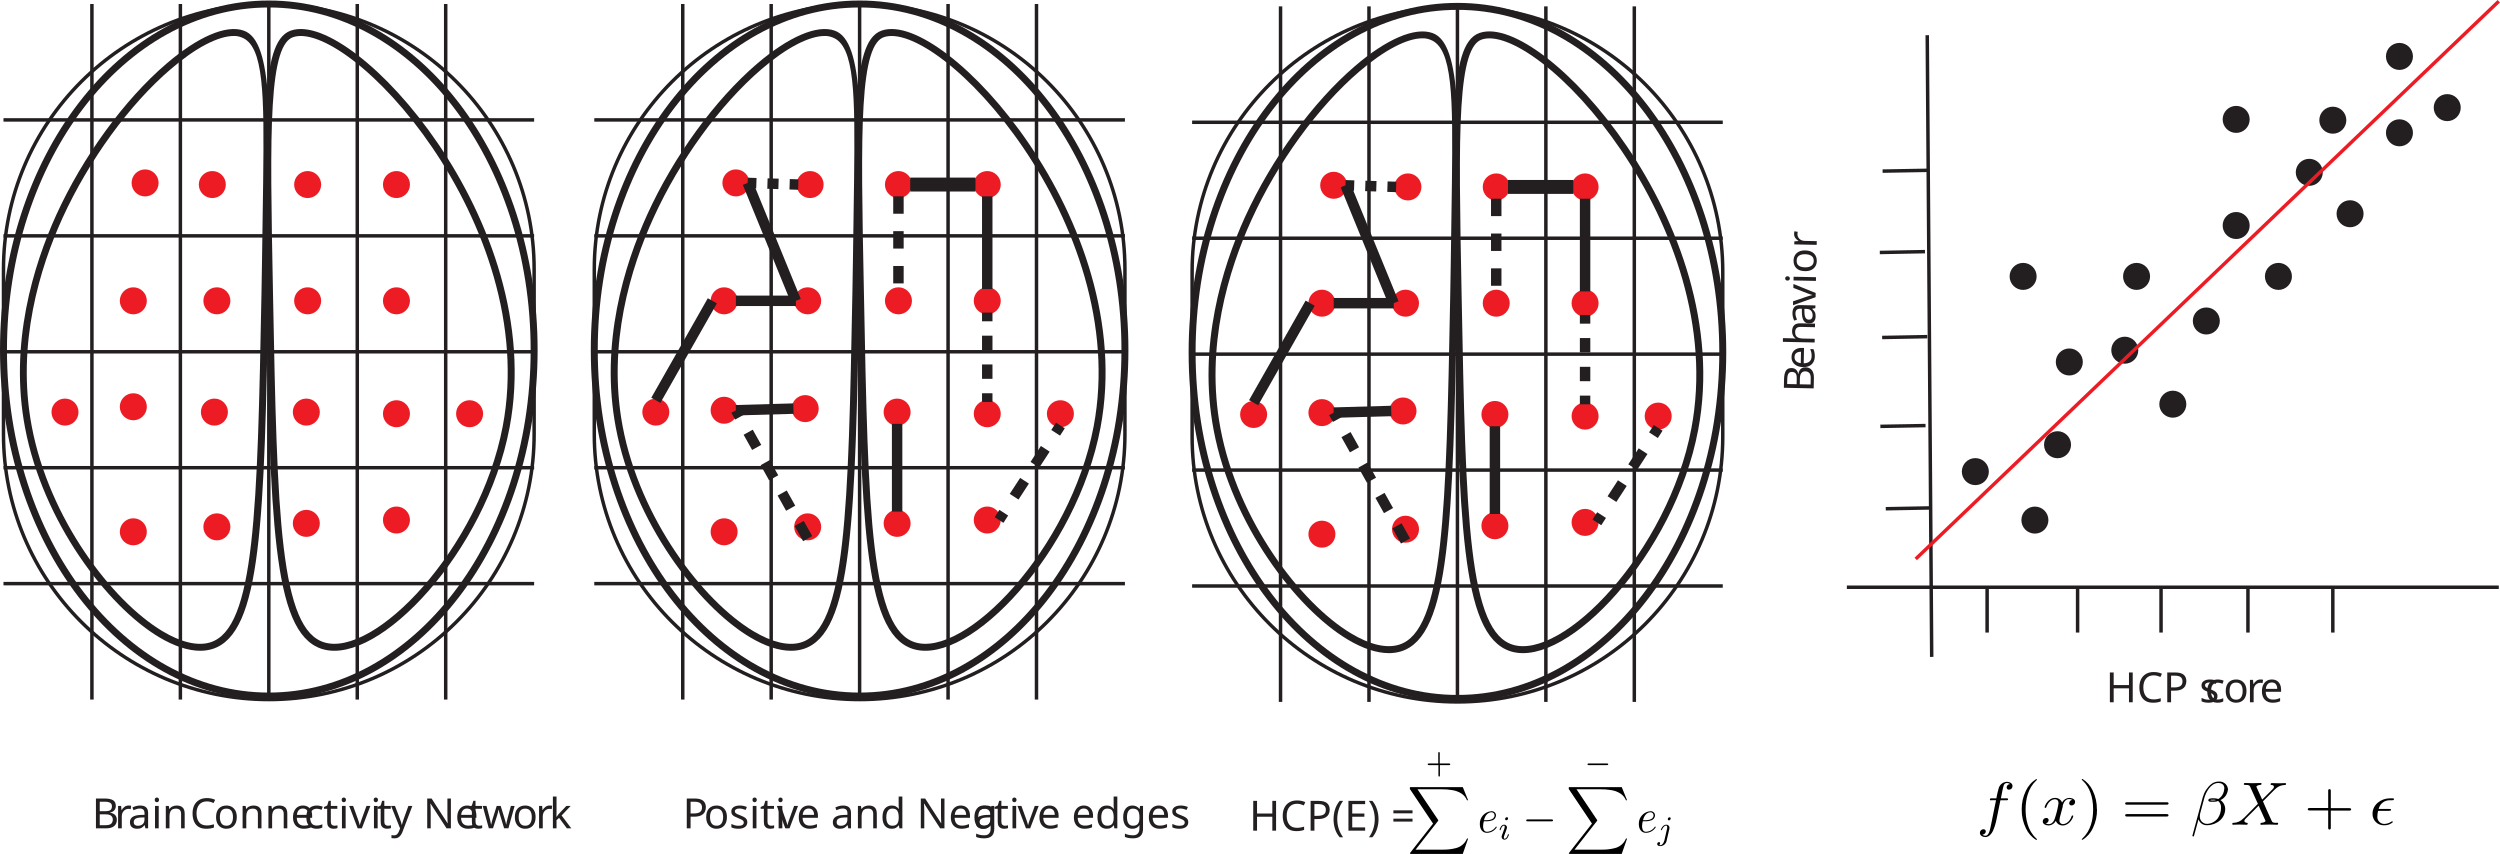
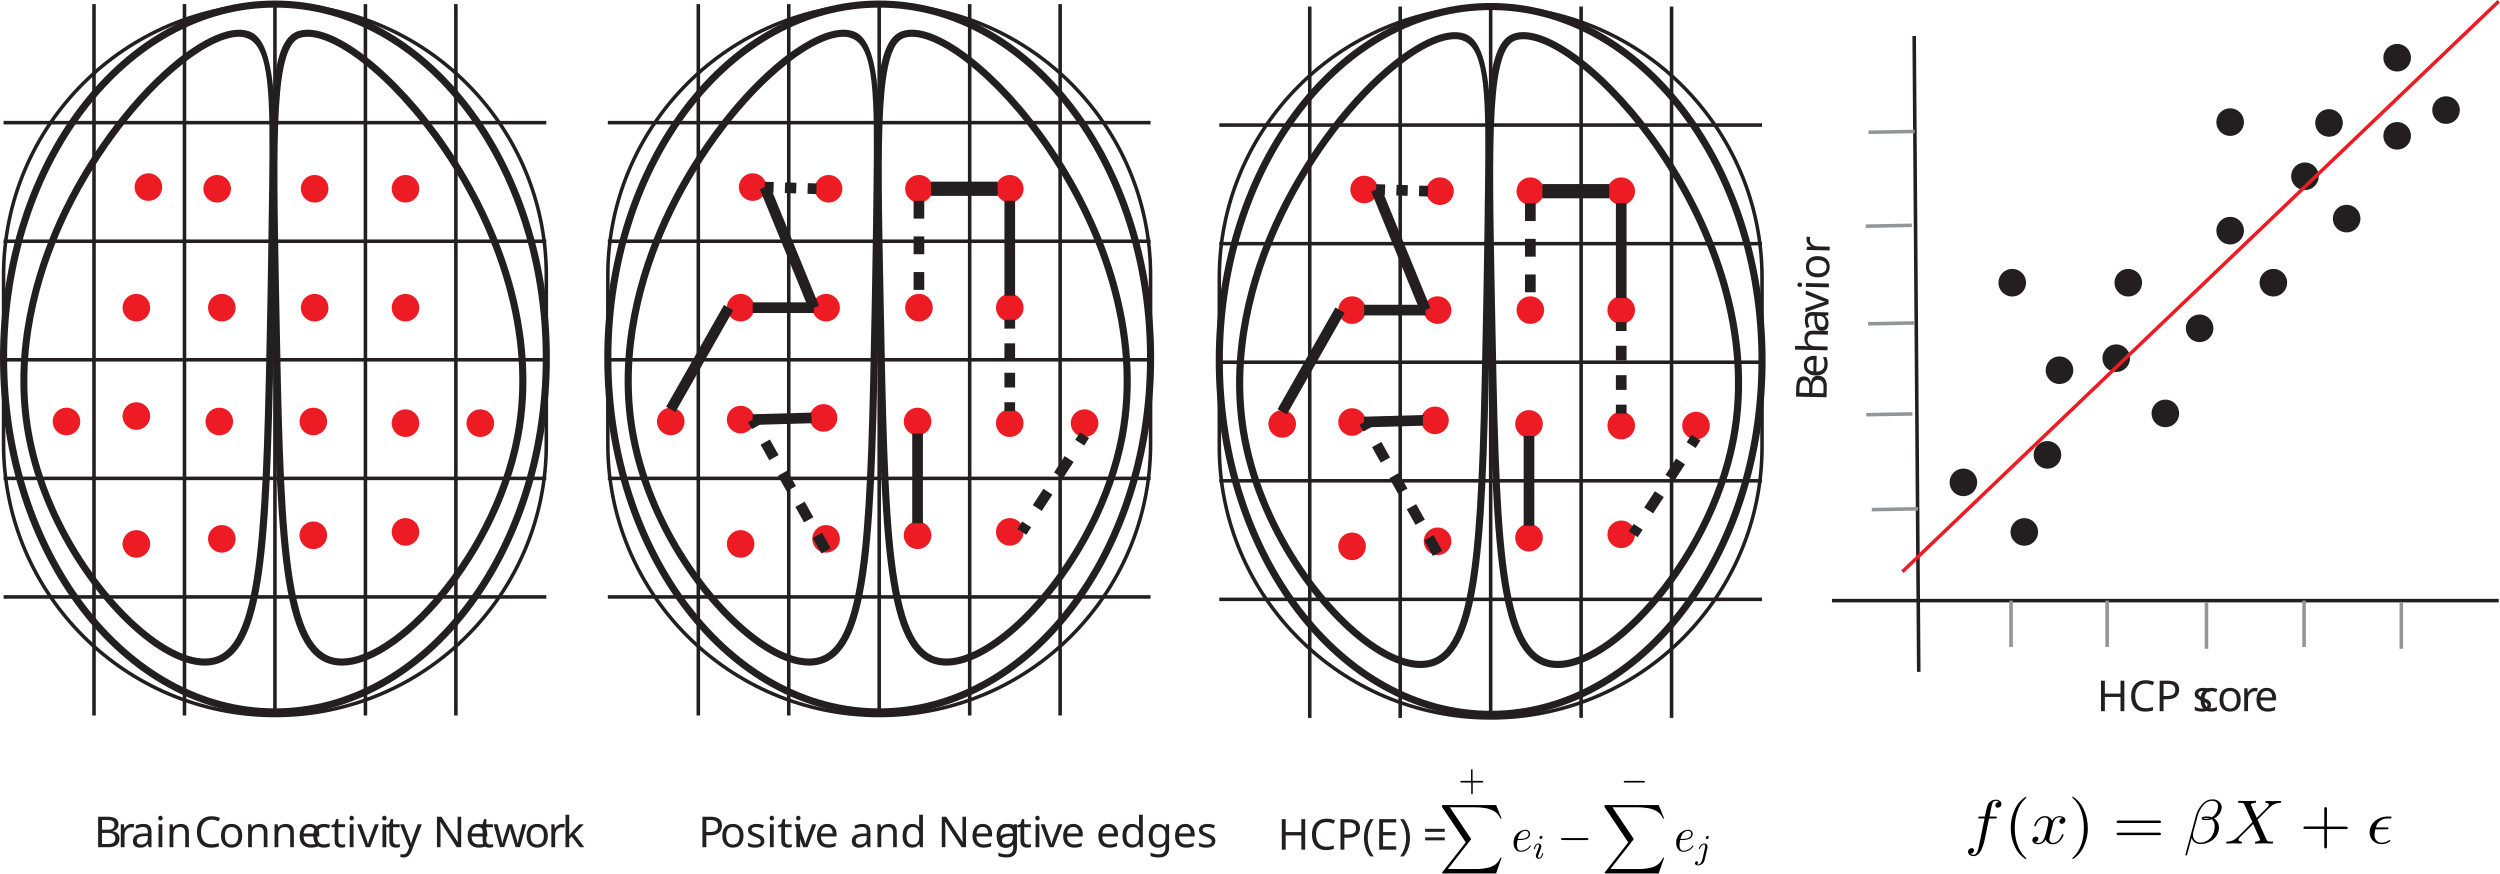
- <svg xmlns="http://www.w3.org/2000/svg" viewBox="0 0 717.8 245.15">
+ <svg xmlns="http://www.w3.org/2000/svg" viewBox="0 0 701.8 245.15">
  <defs>
-     <style>.cls-1,.cls-10,.cls-11,.cls-2,.cls-4,.cls-6,.cls-7,.cls-8,.cls-9{fill:none;}.cls-10,.cls-11,.cls-12,.cls-2,.cls-4,.cls-6,.cls-7,.cls-8,.cls-9{stroke:#231f20;}.cls-10,.cls-11,.cls-12,.cls-2,.cls-4,.cls-5,.cls-6,.cls-7,.cls-8,.cls-9{stroke-miterlimit:10;}.cls-2{stroke-width:2px;}.cls-12,.cls-13,.cls-3{fill:#231f20;}.cls-5{fill:#ed1c24;stroke:#ed1c24;}.cls-10,.cls-11,.cls-6,.cls-7,.cls-8{stroke-width:3px;}.cls-7{stroke-dasharray:4.13 4.13;}.cls-8{stroke-dasharray:3.18 3.18;}.cls-9{stroke-width:4px;}.cls-10{stroke-dasharray:5.47 5.47;}.cls-11{stroke-dasharray:5;}.cls-13{font-size:12px;font-family:MyriadPro-Regular, Myriad Pro;}.cls-14{letter-spacing:0em;}.cls-15{letter-spacing:-0.01em;}.cls-16{letter-spacing:-0.01em;}.cls-17{letter-spacing:-0.01em;}.cls-18{letter-spacing:0em;}.cls-19{letter-spacing:0em;}.cls-20{letter-spacing:0em;}.cls-21{letter-spacing:-0.01em;}.cls-22{letter-spacing:0.01em;}.cls-23{letter-spacing:0.01em;}.cls-24{letter-spacing:0.01em;}.cls-25{letter-spacing:0em;}.cls-26{letter-spacing:-0.02em;}.cls-27{letter-spacing:0em;}.cls-28{letter-spacing:0em;}.cls-29{clip-path:url(#clip-path);}.cls-30{clip-path:url(#clip-path-2);}</style>
+     <style>.cls-1,.cls-10,.cls-11,.cls-14,.cls-2,.cls-4,.cls-6,.cls-7,.cls-8,.cls-9{fill:none;}.cls-10,.cls-11,.cls-12,.cls-2,.cls-4,.cls-6,.cls-7,.cls-8,.cls-9{stroke:#231f20;}.cls-10,.cls-11,.cls-12,.cls-13,.cls-14,.cls-2,.cls-4,.cls-5,.cls-6,.cls-7,.cls-8,.cls-9{stroke-miterlimit:10;}.cls-2{stroke-width:2px;}.cls-12,.cls-13,.cls-15,.cls-3{fill:#231f20;}.cls-5{fill:#ed1c24;stroke:#ed1c24;}.cls-10,.cls-11,.cls-6,.cls-7,.cls-8{stroke-width:3px;}.cls-7{stroke-dasharray:4.13 4.13;}.cls-8{stroke-dasharray:3.18 3.18;}.cls-9{stroke-width:4px;}.cls-10{stroke-dasharray:5.47 5.47;}.cls-11{stroke-dasharray:5;}.cls-13,.cls-14{stroke:#939598;}.cls-15{font-size:12px;font-family:MyriadPro-Regular, Myriad Pro;}.cls-16{letter-spacing:0em;}.cls-17{letter-spacing:-0.01em;}.cls-18{letter-spacing:-0.01em;}.cls-19{letter-spacing:-0.01em;}.cls-20{letter-spacing:0em;}.cls-21{letter-spacing:0em;}.cls-22{letter-spacing:0em;}.cls-23{letter-spacing:-0.01em;}.cls-24{letter-spacing:0.01em;}.cls-25{letter-spacing:0.01em;}.cls-26{letter-spacing:0.01em;}.cls-27{letter-spacing:0em;}.cls-28{letter-spacing:-0.02em;}.cls-29{letter-spacing:0em;}.cls-30{letter-spacing:0em;}.cls-31{clip-path:url(#clip-path);}.cls-32{clip-path:url(#clip-path-2);}</style>
    <clipPath id="clip-path">
      <rect class="cls-1" x="404.69" y="215.85" width="75.33" height="29.3" />
    </clipPath>
    <clipPath id="clip-path-2">
-       <rect class="cls-1" x="568.31" y="223.32" width="119.49" height="18.02" />
+       <rect class="cls-1" x="552.31" y="223.32" width="119.49" height="18.02" />
    </clipPath>
  </defs>
  <g id="Layer_2" data-name="Layer 2">
    <g id="Layer_1-2" data-name="Layer 1">
      <path class="cls-2" d="M253.42,9.74C270.24,3.79,326.05,63.88,315,122.56c-6.7,35.45-37.28,67.59-52.56,62.82-13.52-4.21-14.15-37-15.39-101.28C246.09,36.37,245.64,12.5,253.42,9.74Z" />
      <ellipse class="cls-2" cx="246.81" cy="100.5" rx="76.18" ry="99.35" />
      <path class="cls-3" d="M227.12,186.85c-3.49,0-7.53-1.33-11.87-3.94-14.81-8.89-33.31-33-38.44-60.16-4.56-24.1,2.4-46.53,9-61.1,7.62-16.75,19.41-32.94,31.52-43.33C226.5,10.49,234.63,7,239.66,8.8c8.47,3,8,25.66,7.08,75.31-1.25,65.12-1.88,97.8-16.09,102.23A11.91,11.91,0,0,1,227.12,186.85Zm9.64-176.52c-4.43,0-11,3.39-18.09,9.51-11.9,10.2-23.49,26.14-31,42.64-6.52,14.3-13.35,36.31-8.9,59.9,5,26.59,23.08,50.15,37.51,58.82,5.4,3.24,10.16,4.36,13.78,3.23,12.83-4,13.49-38.22,14.68-100.35,0-1.9.25-11.94.48-32,.29-24.82.26-39-6.22-41.35A5.58,5.58,0,0,0,236.76,10.33Z" />
      <rect class="cls-4" x="170.63" y="1.15" width="152.36" height="199.71" rx="76.18" ry="76.18" />
      <line class="cls-4" x1="170.63" y1="167.57" x2="322.99" y2="167.57" />
      <line class="cls-4" x1="170.63" y1="134.29" x2="322.99" y2="134.29" />
      <line class="cls-4" x1="170.63" y1="101" x2="322.99" y2="101" />
      <line class="cls-4" x1="170.63" y1="67.72" x2="322.99" y2="67.72" />
      <line class="cls-4" x1="170.63" y1="34.43" x2="322.99" y2="34.43" />
      <line class="cls-4" x1="297.6" y1="1.15" x2="297.6" y2="200.86" />
      <line class="cls-4" x1="272.21" y1="1.15" x2="272.21" y2="200.86" />
      <line class="cls-4" x1="246.81" y1="1.15" x2="246.81" y2="200.86" />
      <line class="cls-4" x1="221.42" y1="1.15" x2="221.42" y2="200.86" />
      <line class="cls-4" x1="196.03" y1="1.15" x2="196.03" y2="200.86" />
      <circle class="cls-5" cx="211.29" cy="52.52" r="3.38" />
      <circle class="cls-5" cx="232.6" cy="52.99" r="3.38" />
      <circle class="cls-5" cx="231.9" cy="86.37" r="3.38" />
      <circle class="cls-5" cx="231.19" cy="117.32" r="3.38" />
      <circle class="cls-5" cx="188.3" cy="118.32" r="3.38" />
      <circle class="cls-5" cx="207.91" cy="152.69" r="3.38" />
      <circle class="cls-5" cx="207.91" cy="117.79" r="3.38" />
      <circle class="cls-5" cx="207.91" cy="86.37" r="3.38" />
      <circle class="cls-5" cx="283.46" cy="149.31" r="3.38" />
      <circle class="cls-5" cx="283.46" cy="118.79" r="3.38" />
      <circle class="cls-5" cx="257.58" cy="118.32" r="3.38" />
      <circle class="cls-5" cx="283.46" cy="52.99" r="3.38" />
      <circle class="cls-5" cx="283.46" cy="86.37" r="3.38" />
      <circle class="cls-5" cx="257.58" cy="150.27" r="3.38" />
      <circle class="cls-5" cx="257.96" cy="52.99" r="3.38" />
      <circle class="cls-5" cx="257.96" cy="86.37" r="3.38" />
      <circle class="cls-5" cx="231.9" cy="151.27" r="3.38" />
      <circle class="cls-5" cx="304.46" cy="118.79" r="3.38" />
      <path class="cls-2" d="M83.79,9.74c16.82-5.95,72.63,54.14,61.54,112.82C138.63,158,108,190.15,92.76,185.38c-13.52-4.21-14.15-37-15.38-101.28C76.46,36.37,76,12.5,83.79,9.74Z" />
      <ellipse class="cls-2" cx="77.18" cy="100.5" rx="76.18" ry="99.35" />
      <path class="cls-3" d="M57.49,186.85c-3.49,0-7.53-1.33-11.88-3.94-14.8-8.89-33.3-33-38.43-60.16-4.56-24.1,2.4-46.53,9-61.1C23.84,44.9,35.63,28.71,47.74,18.32,56.87,10.49,65,7,70,8.8c8.47,3,8,25.66,7.08,75.31-1.25,65.12-1.88,97.8-16.09,102.23A11.91,11.91,0,0,1,57.49,186.85ZM67.13,10.33c-4.44,0-11,3.39-18.09,9.51C37.14,30,25.55,46,18,62.48c-6.51,14.3-13.35,36.31-8.89,59.9,5,26.59,23.07,50.15,37.5,58.82,5.4,3.24,10.17,4.36,13.78,3.23,12.84-4,13.49-38.22,14.69-100.35,0-1.9.24-11.94.48-32,.29-24.82.26-39-6.23-41.35A5.49,5.49,0,0,0,67.13,10.33Z" />
      <rect class="cls-4" x="1" y="1.15" width="152.36" height="199.71" rx="76.18" ry="76.18" />
      <line class="cls-4" x1="1" y1="167.57" x2="153.36" y2="167.57" />
      <line class="cls-4" x1="1" y1="134.29" x2="153.36" y2="134.29" />
      <line class="cls-4" x1="1" y1="101" x2="153.36" y2="101" />
      <line class="cls-4" x1="1" y1="67.72" x2="153.36" y2="67.72" />
      <line class="cls-4" x1="1" y1="34.43" x2="153.36" y2="34.43" />
      <line class="cls-4" x1="127.97" y1="1.15" x2="127.97" y2="200.86" />
      <line class="cls-4" x1="102.58" y1="1.15" x2="102.58" y2="200.86" />
      <line class="cls-4" x1="77.18" y1="1.15" x2="77.18" y2="200.86" />
      <line class="cls-4" x1="51.79" y1="1.15" x2="51.79" y2="200.86" />
      <line class="cls-4" x1="26.39" y1="1.15" x2="26.39" y2="200.86" />
      <circle class="cls-5" cx="41.66" cy="52.52" r="3.38" />
      <circle class="cls-5" cx="60.96" cy="52.99" r="3.38" />
      <circle class="cls-5" cx="62.27" cy="86.37" r="3.38" />
      <circle class="cls-5" cx="61.56" cy="118.32" r="3.38" />
      <circle class="cls-5" cx="18.66" cy="118.32" r="3.38" />
      <circle class="cls-5" cx="38.28" cy="152.69" r="3.38" />
      <circle class="cls-5" cx="38.28" cy="116.79" r="3.38" />
      <circle class="cls-5" cx="38.28" cy="86.37" r="3.38" />
      <circle class="cls-5" cx="113.83" cy="149.31" r="3.38" />
      <circle class="cls-5" cx="113.83" cy="118.79" r="3.38" />
      <circle class="cls-5" cx="87.95" cy="118.32" r="3.38" />
      <circle class="cls-5" cx="113.83" cy="52.99" r="3.38" />
      <circle class="cls-5" cx="113.83" cy="86.37" r="3.38" />
      <circle class="cls-5" cx="87.95" cy="150.27" r="3.38" />
      <circle class="cls-5" cx="88.33" cy="52.99" r="3.38" />
      <circle class="cls-5" cx="88.33" cy="86.37" r="3.38" />
      <circle class="cls-5" cx="62.27" cy="151.27" r="3.38" />
      <circle class="cls-5" cx="134.83" cy="118.79" r="3.38" />
      <line class="cls-6" x1="228.52" y1="86.37" x2="211.29" y2="86.37" />
      <line class="cls-6" x1="257.58" y1="121.7" x2="257.58" y2="146.89" />
      <line class="cls-6" x1="283.46" y1="89.75" x2="283.46" y2="92.25" />
      <line class="cls-7" x1="283.46" y1="96.38" x2="283.46" y2="110.84" />
      <line class="cls-6" x1="283.46" y1="112.91" x2="283.46" y2="115.41" />
      <line class="cls-6" x1="227.81" y1="117.32" x2="211.29" y2="117.79" />
      <line class="cls-6" x1="229.21" y1="52.99" x2="226.72" y2="52.91" />
      <line class="cls-8" x1="223.53" y1="52.8" x2="218.76" y2="52.65" />
      <line class="cls-6" x1="217.17" y1="52.6" x2="214.67" y2="52.52" />
      <line class="cls-9" x1="280.08" y1="52.99" x2="261.34" y2="52.99" />
      <line class="cls-6" x1="304.46" y1="122.17" x2="303.1" y2="124.27" />
      <line class="cls-10" x1="300.12" y1="128.86" x2="289.69" y2="144.91" />
      <line class="cls-6" x1="288.2" y1="147.21" x2="286.84" y2="149.31" />
      <line class="cls-11" x1="231.9" y1="154.65" x2="211.29" y2="117.79" />
      <line class="cls-6" x1="188.3" y1="114.94" x2="204.53" y2="86.37" />
      <line class="cls-11" x1="257.96" y1="56.37" x2="257.96" y2="82.99" />
      <line class="cls-6" x1="214.67" y1="52.52" x2="228.52" y2="86.37" />
      <line class="cls-6" x1="283.46" y1="56.37" x2="283.46" y2="82.99" />
-       <line class="cls-4" x1="553.35" y1="10.1" x2="554.63" y2="188.61" />
-       <line class="cls-4" x1="530.27" y1="168.61" x2="717.45" y2="168.61" />
-       <circle class="cls-12" cx="580.88" cy="79.36" r="3.38" />
-       <circle class="cls-12" cx="610.07" cy="100.55" r="3.38" />
-       <circle class="cls-12" cx="674.75" cy="61.37" r="3.38" />
-       <circle class="cls-12" cx="663.04" cy="49.48" r="3.38" />
-       <circle class="cls-12" cx="642.05" cy="64.75" r="3.38" />
-       <circle class="cls-12" cx="590.76" cy="127.69" r="3.38" />
-       <circle class="cls-12" cx="567.16" cy="135.41" r="3.38" />
-       <circle class="cls-12" cx="633.48" cy="92.16" r="3.38" />
-       <circle class="cls-12" cx="613.45" cy="79.36" r="3.38" />
-       <circle class="cls-12" cx="594.14" cy="103.93" r="3.38" />
-       <circle class="cls-12" cx="623.86" cy="116.05" r="3.38" />
-       <circle class="cls-12" cx="642.05" cy="34.28" r="3.38" />
-       <circle class="cls-12" cx="702.65" cy="30.9" r="3.38" />
-       <circle class="cls-12" cx="654.18" cy="79.36" r="3.38" />
-       <circle class="cls-12" cx="688.93" cy="16.2" r="3.38" />
-       <circle class="cls-12" cx="584.26" cy="149.33" r="3.38" />
-       <circle class="cls-12" cx="669.8" cy="34.51" r="3.38" />
-       <circle class="cls-12" cx="688.93" cy="38.13" r="3.38" />
-       <line class="cls-5" x1="717.45" y1="0.36" x2="550.04" y2="160.49" />
-       <line class="cls-12" x1="553.5" y1="48.9" x2="540.53" y2="49.13" />
-       <line class="cls-12" x1="554.41" y1="145.83" x2="541.44" y2="146.07" />
-       <line class="cls-12" x1="552.86" y1="122.19" x2="539.89" y2="122.42" />
-       <line class="cls-12" x1="553.37" y1="96.66" x2="540.4" y2="96.9" />
-       <line class="cls-12" x1="552.7" y1="72.25" x2="539.73" y2="72.49" />
-       <line class="cls-4" x1="570.54" y1="168.61" x2="570.54" y2="181.62" />
-       <line class="cls-4" x1="669.8" y1="168.61" x2="669.8" y2="181.62" />
-       <line class="cls-4" x1="645.43" y1="168.61" x2="645.43" y2="181.62" />
-       <line class="cls-4" x1="620.48" y1="168.61" x2="620.48" y2="181.62" />
-       <line class="cls-4" x1="596.52" y1="168.61" x2="596.52" y2="181.62" />
-       <text class="cls-13" transform="translate(520.72 112.67) rotate(-88.8)">
-         <tspan class="cls-14">B</tspan>
+       <line class="cls-4" x1="537.35" y1="10.1" x2="538.63" y2="188.61" />
+       <line class="cls-4" x1="514.27" y1="168.61" x2="701.45" y2="168.61" />
+       <circle class="cls-12" cx="564.88" cy="79.36" r="3.38" />
+       <circle class="cls-12" cx="594.07" cy="100.55" r="3.38" />
+       <circle class="cls-12" cx="658.75" cy="61.37" r="3.38" />
+       <circle class="cls-12" cx="647.04" cy="49.48" r="3.38" />
+       <circle class="cls-12" cx="626.05" cy="64.75" r="3.38" />
+       <circle class="cls-12" cx="574.76" cy="127.69" r="3.38" />
+       <circle class="cls-12" cx="551.16" cy="135.41" r="3.38" />
+       <circle class="cls-12" cx="617.48" cy="92.16" r="3.38" />
+       <circle class="cls-12" cx="597.45" cy="79.36" r="3.38" />
+       <circle class="cls-12" cx="578.14" cy="103.93" r="3.38" />
+       <circle class="cls-12" cx="607.86" cy="116.05" r="3.38" />
+       <circle class="cls-12" cx="626.05" cy="34.28" r="3.38" />
+       <circle class="cls-12" cx="686.65" cy="30.9" r="3.38" />
+       <circle class="cls-12" cx="638.18" cy="79.36" r="3.38" />
+       <circle class="cls-12" cx="672.93" cy="16.2" r="3.38" />
+       <circle class="cls-12" cx="568.26" cy="149.33" r="3.38" />
+       <circle class="cls-12" cx="653.8" cy="34.51" r="3.38" />
+       <circle class="cls-12" cx="672.93" cy="38.13" r="3.38" />
+       <line class="cls-5" x1="701.45" y1="0.36" x2="534.04" y2="160.49" />
+       <line class="cls-13" x1="537.5" y1="36.9" x2="524.53" y2="37.13" />
+       <line class="cls-13" x1="538.41" y1="142.83" x2="525.44" y2="143.07" />
+       <line class="cls-13" x1="536.86" y1="116.19" x2="523.89" y2="116.42" />
+       <line class="cls-13" x1="537.37" y1="90.66" x2="524.4" y2="90.9" />
+       <line class="cls-13" x1="536.7" y1="63.25" x2="523.73" y2="63.49" />
+       <line class="cls-14" x1="564.54" y1="168.61" x2="564.54" y2="181.62" />
+       <line class="cls-14" x1="646.8" y1="168.61" x2="646.8" y2="181.62" />
+       <line class="cls-14" x1="674.1" y1="169.12" x2="674.1" y2="182.12" />
+       <line class="cls-14" x1="619.4" y1="169.11" x2="619.4" y2="182.12" />
+       <line class="cls-14" x1="591.52" y1="168.61" x2="591.52" y2="181.62" />
+       <text class="cls-15" transform="translate(512.72 112.67) rotate(-88.8)">
+         <tspan class="cls-16">B</tspan>
        <tspan x="6.55" y="0">eh</tspan>
-         <tspan class="cls-15" x="19.22" y="0">a</tspan>
+         <tspan class="cls-17" x="19.22" y="0">a</tspan>
        <tspan x="24.91" y="0">vior</tspan>
      </text>
-       <text class="cls-13" transform="translate(604.63 201.64)">HCP s<tspan class="cls-16" x="28.46" y="0">c</tspan>
+       <text class="cls-15" transform="translate(588.63 199.64)">HCP s<tspan class="cls-18" x="28.46" y="0">c</tspan>
        <tspan x="33.77" y="0">o</tspan>
-         <tspan class="cls-17" x="40.36" y="0">r</tspan>
-         <tspan class="cls-18" x="44.16" y="0">e</tspan>
-       </text>
-       <text class="cls-13" transform="translate(26.39 237.83)">B<tspan class="cls-19" x="6.5" y="0">r</tspan>
-         <tspan class="cls-20" x="10.37" y="0">ain </tspan>
-         <tspan class="cls-21" x="28.16" y="0">C</tspan>
+         <tspan class="cls-19" x="40.36" y="0">r</tspan>
+         <tspan class="cls-20" x="44.16" y="0">e</tspan>
+       </text>
+       <text class="cls-15" transform="translate(26.39 237.83)">B<tspan class="cls-21" x="6.5" y="0">r</tspan>
+         <tspan class="cls-22" x="10.37" y="0">ain </tspan>
+         <tspan class="cls-23" x="28.16" y="0">C</tspan>
        <tspan x="34.99" y="0">onne</tspan>
-         <tspan class="cls-22" x="60.91" y="0">c</tspan>
+         <tspan class="cls-24" x="60.91" y="0">c</tspan>
        <tspan x="66.44" y="0">tivi</tspan>
-         <tspan class="cls-23" x="81.8" y="0">t</tspan>
+         <tspan class="cls-25" x="81.8" y="0">t</tspan>
        <tspan x="85.88" y="0">y Ne</tspan>
-         <tspan class="cls-24" x="107.99" y="0">t</tspan>
-         <tspan class="cls-17" x="112.07" y="0">w</tspan>
+         <tspan class="cls-26" x="107.99" y="0">t</tspan>
+         <tspan class="cls-19" x="112.07" y="0">w</tspan>
        <tspan x="120.78" y="0">o</tspan>
-         <tspan class="cls-25" x="127.37" y="0">r</tspan>
+         <tspan class="cls-27" x="127.37" y="0">r</tspan>
        <tspan x="131.34" y="0">k</tspan>
      </text>
-       <text class="cls-13" transform="translate(196.03 237.83)">
-         <tspan class="cls-26">P</tspan>
+       <text class="cls-15" transform="translate(196.03 237.83)">
+         <tspan class="cls-28">P</tspan>
        <tspan x="6.08" y="0">ositi</tspan>
-         <tspan class="cls-17" x="27.01" y="0">v</tspan>
-         <tspan class="cls-27" x="32.66" y="0">e and Neg</tspan>
-         <tspan class="cls-28" x="83.59" y="0">a</tspan>
-         <tspan class="cls-27" x="89.33" y="0">ti</tspan>
-         <tspan class="cls-17" x="96.11" y="0">v</tspan>
-         <tspan class="cls-27" x="101.76" y="0">e edges</tspan>
+         <tspan class="cls-19" x="27.01" y="0">v</tspan>
+         <tspan class="cls-29" x="32.66" y="0">e and Neg</tspan>
+         <tspan class="cls-30" x="83.59" y="0">a</tspan>
+         <tspan class="cls-29" x="89.33" y="0">ti</tspan>
+         <tspan class="cls-19" x="96.11" y="0">v</tspan>
+         <tspan class="cls-29" x="101.76" y="0">e edges</tspan>
      </text>
      <path class="cls-2" d="M425.07,10.42c16.82-5.95,72.63,54.14,61.53,112.82-6.7,35.45-37.28,67.59-52.56,62.82-13.52-4.21-14.15-37-15.38-101.28C417.74,37,417.28,13.18,425.07,10.42Z" />
      <ellipse class="cls-2" cx="418.46" cy="101.18" rx="76.18" ry="99.35" />
      <path class="cls-3" d="M398.77,187.53c-3.5,0-7.53-1.33-11.88-3.94-14.8-8.89-33.3-33-38.44-60.16-4.55-24.1,2.4-46.53,9-61.1C365.12,45.58,376.9,29.39,389,19c9.13-7.83,17.25-11.3,22.29-9.52,8.46,3,8,25.66,7.07,75.31-1.25,65.12-1.88,97.8-16.08,102.23A12,12,0,0,1,398.77,187.53ZM408.4,11c-4.43,0-10.95,3.39-18.08,9.51-11.91,10.2-23.5,26.14-31,42.64-6.52,14.3-13.35,36.31-8.89,59.9,5,26.59,23.07,50.15,37.5,58.82,5.4,3.24,10.16,4.36,13.78,3.23,12.83-4,13.49-38.22,14.68-100.35,0-1.9.25-11.94.48-32,.29-24.82.27-39-6.22-41.35A5.51,5.51,0,0,0,408.4,11Z" />
      <rect class="cls-4" x="342.28" y="1.83" width="152.36" height="199.71" rx="76.18" ry="76.18" />
      <line class="cls-4" x1="342.28" y1="168.25" x2="494.64" y2="168.25" />
      <line class="cls-4" x1="342.28" y1="134.97" x2="494.64" y2="134.97" />
      <line class="cls-4" x1="342.28" y1="101.68" x2="494.64" y2="101.68" />
      <line class="cls-4" x1="342.28" y1="68.4" x2="494.64" y2="68.4" />
      <line class="cls-4" x1="342.28" y1="35.11" x2="494.64" y2="35.11" />
      <line class="cls-4" x1="469.24" y1="1.83" x2="469.24" y2="201.53" />
      <line class="cls-4" x1="443.85" y1="1.83" x2="443.85" y2="201.53" />
      <line class="cls-4" x1="418.46" y1="1.83" x2="418.46" y2="201.53" />
      <line class="cls-4" x1="393.06" y1="1.83" x2="393.06" y2="201.53" />
      <line class="cls-4" x1="367.67" y1="1.83" x2="367.67" y2="201.53" />
      <circle class="cls-5" cx="382.93" cy="53.2" r="3.38" />
      <circle class="cls-5" cx="404.24" cy="53.67" r="3.38" />
      <circle class="cls-5" cx="403.55" cy="87.05" r="3.38" />
      <circle class="cls-5" cx="402.83" cy="118" r="3.38" />
      <circle class="cls-5" cx="359.94" cy="119" r="3.38" />
      <circle class="cls-5" cx="379.55" cy="153.37" r="3.38" />
      <circle class="cls-5" cx="379.55" cy="118.47" r="3.38" />
      <circle class="cls-5" cx="379.55" cy="87.05" r="3.38" />
      <circle class="cls-5" cx="455.11" cy="149.99" r="3.38" />
      <circle class="cls-5" cx="455.11" cy="119.47" r="3.38" />
      <circle class="cls-5" cx="429.22" cy="119" r="3.38" />
      <circle class="cls-5" cx="455.11" cy="53.67" r="3.38" />
      <circle class="cls-5" cx="455.11" cy="87.05" r="3.38" />
      <circle class="cls-5" cx="429.22" cy="150.95" r="3.38" />
      <circle class="cls-5" cx="429.6" cy="53.67" r="3.38" />
      <circle class="cls-5" cx="429.6" cy="87.05" r="3.38" />
      <circle class="cls-5" cx="403.55" cy="151.95" r="3.38" />
      <circle class="cls-5" cx="476.1" cy="119.47" r="3.38" />
      <line class="cls-6" x1="400.17" y1="87.05" x2="382.93" y2="87.05" />
      <line class="cls-6" x1="429.22" y1="122.38" x2="429.22" y2="147.57" />
      <line class="cls-6" x1="455.11" y1="90.43" x2="455.11" y2="92.93" />
      <line class="cls-7" x1="455.11" y1="97.06" x2="455.11" y2="111.52" />
      <line class="cls-6" x1="455.11" y1="113.59" x2="455.11" y2="116.09" />
      <line class="cls-6" x1="399.45" y1="118" x2="382.93" y2="118.47" />
      <line class="cls-6" x1="400.86" y1="53.67" x2="398.36" y2="53.59" />
      <line class="cls-8" x1="395.18" y1="53.48" x2="390.4" y2="53.33" />
      <line class="cls-6" x1="388.81" y1="53.28" x2="386.31" y2="53.2" />
      <line class="cls-9" x1="451.73" y1="53.67" x2="432.98" y2="53.67" />
      <line class="cls-6" x1="476.1" y1="122.85" x2="474.74" y2="124.95" />
      <line class="cls-10" x1="471.76" y1="129.54" x2="461.34" y2="145.59" />
      <line class="cls-6" x1="459.85" y1="147.89" x2="458.49" y2="149.99" />
      <line class="cls-11" x1="403.55" y1="155.33" x2="382.93" y2="118.47" />
      <line class="cls-6" x1="359.94" y1="115.62" x2="376.17" y2="87.05" />
      <line class="cls-11" x1="429.6" y1="57.05" x2="429.6" y2="83.67" />
      <line class="cls-6" x1="386.31" y1="53.2" x2="400.17" y2="87.05" />
      <line class="cls-6" x1="455.11" y1="57.05" x2="455.11" y2="83.67" />
-       <text class="cls-13" transform="translate(358.67 238.51)">HCP(E) =</text>
-       <g class="cls-29">
+       <text class="cls-15" transform="translate(358.67 238.51)">HCP(E) =</text>
+       <g class="cls-31">
        <path d="M413.38,219.68h2.69c.11,0,.32,0,.32-.23s-.2-.24-.32-.24h-2.69v-2.94c0-.12,0-.35-.21-.35s-.22.22-.22.35v2.94h-2.7c-.11,0-.32,0-.32.23s.2.24.32.24H413v2.93c0,.13,0,.36.21.36s.22-.22.22-.36v-2.93" />
        <path d="M420,245.15l1.53-4.39h-.32a4.64,4.64,0,0,1-3.27,2.77,14.54,14.54,0,0,1-3.91.42h-7.59l6.4-8.18c.09-.11.12-.15.12-.22s0-.07-.09-.2L407,226.62h6.9a16.5,16.5,0,0,1,2.94.22,6.66,6.66,0,0,1,2.77,1,4.26,4.26,0,0,1,1.6,1.94h.32L420,226H405.15c-.29,0-.3,0-.34.1s0,.3,0,.45l6.65,9.92-6.52,8.32c-.12.16-.12.23-.12.24s.11.16.34.16H420" />
        <path d="M426.07,235.5c.49-2.08,1.79-2.28,2.11-2.28a.86.86,0,0,1,.94.86c0,1.42-2,1.42-2.53,1.42h-.52m.59.31a5.21,5.21,0,0,0,1.93-.32,1.57,1.57,0,0,0,.94-1.41,1.22,1.22,0,0,0-1.35-1.16,3.58,3.58,0,0,0-3.29,3.72c0,1.4.74,2.48,2,2.48a3.34,3.34,0,0,0,2.86-1.61.18.18,0,0,0-.15-.18c-.06,0-.09,0-.16.13a3.18,3.18,0,0,1-2.52,1.36c-1,0-1.1-1.15-1.1-1.59a6.66,6.66,0,0,1,.21-1.42Z" />
        <path d="M431.21,239.87a1.59,1.59,0,0,0-.07.41.81.81,0,0,0,.83.81c.88,0,1.26-1.32,1.26-1.46a.12.12,0,0,0-.14-.13c-.12,0-.13.06-.16.16-.2.77-.59,1.16-.93,1.16-.18,0-.22-.12-.22-.33a1.74,1.74,0,0,1,.14-.62c.09-.25.18-.51.28-.76l.43-1.21a1.12,1.12,0,0,0,.05-.31.81.81,0,0,0-.83-.81c-.87,0-1.28,1.3-1.28,1.46s.13.12.15.12.13,0,.16-.15c.23-.82.62-1.17.94-1.17.14,0,.22.08.22.34a2.76,2.76,0,0,1-.27,1l-.56,1.53M433,235a.36.36,0,0,0-.35-.37.55.55,0,0,0-.5.53.35.35,0,0,0,.35.36A.54.54,0,0,0,433,235Z" />
        <path d="M445.46,235.82c.22,0,.44,0,.44-.27s-.22-.28-.44-.28h-6.81c-.21,0-.44,0-.44.28s.23.27.44.27h6.81" />
        <path d="M461.4,219.68c.14,0,.35,0,.35-.23s-.2-.24-.35-.24h-5.24c-.14,0-.35,0-.35.23s.2.24.35.24h5.24" />
        <path d="M465.64,245.15l1.53-4.39h-.32a4.64,4.64,0,0,1-3.27,2.77,14.46,14.46,0,0,1-3.91.42h-7.59l6.4-8.18c.09-.11.12-.15.12-.22s0-.07-.09-.2l-5.86-8.73h6.89a16.8,16.8,0,0,1,2.95.22,6.63,6.63,0,0,1,2.76,1,4.26,4.26,0,0,1,1.6,1.94h.32L465.64,226H450.77c-.29,0-.3,0-.34.1s0,.3,0,.45l6.65,9.92-6.51,8.32c-.13.16-.13.23-.13.24s.11.16.34.16h14.87" />
        <path d="M471.73,235.5c.49-2.08,1.78-2.28,2.11-2.28a.85.85,0,0,1,.93.86c0,1.42-2,1.42-2.53,1.42h-.51m.59.31a5.17,5.17,0,0,0,1.92-.32,1.56,1.56,0,0,0,.95-1.41,1.22,1.22,0,0,0-1.35-1.16,3.58,3.58,0,0,0-3.3,3.72c0,1.4.75,2.48,2,2.48a3.34,3.34,0,0,0,2.86-1.61.18.18,0,0,0-.15-.18c-.07,0-.09,0-.17.13a3.15,3.15,0,0,1-2.51,1.36c-1,0-1.1-1.15-1.1-1.59a6.32,6.32,0,0,1,.2-1.42Z" />
        <path d="M477.81,241.46c-.15.66-.61,1.22-1.13,1.22a.83.83,0,0,1-.32-.06.55.55,0,0,0,.3-.49.33.33,0,0,0-.34-.35.54.54,0,0,0-.5.56c0,.37.34.6.87.6a1.91,1.91,0,0,0,1.82-1.51l.79-3.42a1,1,0,0,0,.05-.33.9.9,0,0,0-.94-.9c-1,0-1.54,1.33-1.54,1.46s.12.12.15.12.11,0,.18-.17c.22-.55.67-1.15,1.18-1.15.22,0,.3.17.3.47a1.72,1.72,0,0,1,0,.29l-.84,3.66m1.86-6.44a.35.35,0,0,0-.35-.37.55.55,0,0,0-.49.53.35.35,0,0,0,.35.36A.54.54,0,0,0,479.67,235Z" />
      </g>
-       <g class="cls-30">
-         <path d="M574.36,229.77H576c.37,0,.56,0,.56-.35,0-.2-.19-.2-.51-.2h-1.55l.39-2a17.3,17.3,0,0,1,.45-1.82,1,1,0,0,1,.88-.59,1.44,1.44,0,0,1,.92.31,1,1,0,0,0-1,1,.63.63,0,0,0,.69.61,1,1,0,0,0,1-1.05c0-.81-.86-1.21-1.63-1.21a2.56,2.56,0,0,0-2.38,2,27.45,27.45,0,0,0-.62,2.74H571.9c-.35,0-.56,0-.56.34s.17.21.52.21h1.24l-1.4,6.91c-.34,1.7-.66,3.29-1.63,3.29a1.37,1.37,0,0,1-.9-.32,1,1,0,0,0,1-.94.63.63,0,0,0-.7-.61,1,1,0,0,0-1,1.05c0,.78.83,1.2,1.6,1.2,1,0,1.78-1,2.11-1.7a14.76,14.76,0,0,0,1.05-3.34l1.13-5.54" />
-         <path d="M584.85,241c0-.05,0-.08-.32-.38-2.34-2.2-2.94-5.51-2.94-8.19,0-3,.71-6.09,3-8.27.25-.21.25-.25.25-.3a.17.17,0,0,0-.19-.18,7.81,7.81,0,0,0-3,3.42,11.89,11.89,0,0,0-1.18,5.33,12,12,0,0,0,1.24,5.46,7.73,7.73,0,0,0,2.92,3.29.17.17,0,0,0,.19-.18" />
-         <path d="M592.21,231.48c.11-.45.54-2.06,1.85-2.06a2,2,0,0,1,.94.22,1.05,1.05,0,0,0-.9,1,.63.63,0,0,0,.71.61,1,1,0,0,0,1-1c0-.91-1.11-1.16-1.75-1.16a2.44,2.44,0,0,0-2,1.33,2.08,2.08,0,0,0-2-1.33c-2,0-3,2.26-3,2.7,0,.17.19.17.23.17s.21,0,.24-.19c.64-1.86,1.88-2.29,2.51-2.29.36,0,1,.15,1,1.17a23.83,23.83,0,0,1-1,4.16c-.3,1.09-.95,1.82-1.78,1.82a1.94,1.94,0,0,1-.93-.22,1,1,0,0,0,.88-.95.63.63,0,0,0-.7-.61,1,1,0,0,0-1,1c0,.81.94,1.16,1.76,1.16a2.46,2.46,0,0,0,2-1.33,2.06,2.06,0,0,0,2,1.33c1.93,0,3-2.26,3-2.7,0-.17-.16-.17-.22-.17a.21.21,0,0,0-.24.19c-.62,1.87-1.9,2.29-2.5,2.29a1,1,0,0,1-1-1.15,6.71,6.71,0,0,1,.32-1.54l.64-2.4" />
-         <path d="M602.06,232.39a12,12,0,0,0-1.23-5.46,7.79,7.79,0,0,0-2.93-3.29.18.18,0,0,0-.19.18c0,.05,0,.09.36.4,1.84,1.73,2.91,4.52,2.91,8.17,0,3-.7,6.07-3,8.28-.25.21-.25.24-.25.29a.18.18,0,0,0,.19.18,7.76,7.76,0,0,0,3-3.41,12,12,0,0,0,1.18-5.34" />
-         <path d="M622,234.44c.26,0,.62,0,.62-.35s-.36-.35-.64-.35H610.8c-.28,0-.63,0-.63.35s.35.35.61.35H622m0-3.4c.28,0,.64,0,.64-.35s-.36-.35-.62-.35H610.78c-.26,0-.61,0-.61.35s.35.35.63.35Z" />
-         <path d="M638.62,226.41a3.58,3.58,0,0,1-1.69,3,4,4,0,0,0-1.44-.21c-.4,0-1.44,0-1.44.56s1,.44,1.29.44a3.41,3.41,0,0,0,1.53-.23,2.29,2.29,0,0,1,.83,2,5.25,5.25,0,0,1-.94,3,4.12,4.12,0,0,1-3,1.58,2.06,2.06,0,0,1-2.14-2.26,2.47,2.47,0,0,1,.1-.77l1.19-4.43c.42-1.5,1.77-4.28,4-4.28,1.09,0,1.75.54,1.75,1.59m-2.33,3.3a2.28,2.28,0,0,1-.9.13,2.64,2.64,0,0,1-.82-.07c0-.18.71-.14.92-.14A2.26,2.26,0,0,1,636.29,229.71Zm3.38-2.9a2.42,2.42,0,0,0-2.55-2.4,3.42,3.42,0,0,0-2.27.74,7.45,7.45,0,0,0-2.42,3.73l-3,11.1c0,.07.08.18.23.18s.2,0,.22-.09l1.32-4.83a2.43,2.43,0,0,0,2.54,1.7,5.67,5.67,0,0,0,3.62-1.38,4.32,4.32,0,0,0,1.5-3.22,3.1,3.1,0,0,0-1.37-2.61A3.67,3.67,0,0,0,639.67,226.81Z" />
-         <path d="M649.51,229.57l-1.57-3.48-.1-.22c0-.11.32-.44,1.11-.51.19,0,.37,0,.37-.33s-.22-.21-.28-.21c-.77,0-1.57.05-2.36.05-.47,0-1.63-.05-2.1-.05-.11,0-.33,0-.33.35,0,.19.18.19.43.19,1.12,0,1.23.17,1.4.56l2.21,4.88-3.95,4-.24.19a3.89,3.89,0,0,1-2.76,1.26c-.24,0-.41,0-.41.35,0,0,0,.2.24.2.56,0,1.18-.06,1.76-.06s1.43.06,2.1.06c.11,0,.34,0,.34-.35,0-.18-.19-.2-.23-.2s-.74-.05-.74-.54c0-.28.28-.56.5-.79l1.91-1.89,1.69-1.71,1.89,4.18c.08.19.1.21.1.25s-.36.43-1.09.5c-.21,0-.38,0-.38.34s.21.21.29.21c.52,0,1.83-.06,2.36-.06s1.61.06,2.08.06c.13,0,.35,0,.35-.34s-.19-.21-.34-.21c-1.25,0-1.29-.07-1.61-.77-.73-1.62-2-4.35-2.41-5.4,1.27-1.23,3.24-3.31,3.84-3.8a3.94,3.94,0,0,1,2.38-.89c.24,0,.41,0,.41-.35,0,0,0-.19-.24-.19-.57,0-1.18.05-1.77.05s-1.4-.05-2.08-.05c-.11,0-.35,0-.35.35,0,.12.09.17.22.19s.75,0,.75.54a1,1,0,0,1-.35.63l-3,3" />
-         <path d="M669.22,232.74h5.23c.26,0,.62,0,.62-.35s-.36-.35-.62-.35h-5.23v-4.9c0-.24,0-.57-.38-.57s-.37.33-.37.57V232h-5.25c-.26,0-.62,0-.62.35s.36.35.62.35h5.25v4.9c0,.25,0,.58.37.58s.38-.33.38-.58v-4.9" />
-         <path d="M685.87,232.81c.3,0,.64,0,.64-.3s-.23-.24-.55-.24h-3a3.19,3.19,0,0,1,3.2-2.5h.58c.32,0,.62,0,.62-.3s-.24-.25-.56-.25h-.66c-2.43,0-4.94,1.75-4.94,4.43a3.22,3.22,0,0,0,3.39,3.31,3.54,3.54,0,0,0,2.44-.89c0-.06,0-.25-.19-.25s-.08,0-.25.11a3.93,3.93,0,0,1-2,.64,2,2,0,0,1-2-2.27,6.33,6.33,0,0,1,.21-1.49h3.09" />
+       <g class="cls-32">
+         <path d="M558.36,229.77H560c.37,0,.56,0,.56-.35,0-.2-.19-.2-.51-.2h-1.55l.39-2a17.3,17.3,0,0,1,.45-1.82,1,1,0,0,1,.88-.59,1.44,1.44,0,0,1,.92.31,1,1,0,0,0-1,1,.63.63,0,0,0,.69.61,1,1,0,0,0,1-1.05c0-.81-.86-1.21-1.63-1.21a2.56,2.56,0,0,0-2.38,2,27.45,27.45,0,0,0-.62,2.74H555.9c-.35,0-.56,0-.56.34s.17.21.52.21h1.24l-1.4,6.91c-.34,1.7-.66,3.29-1.63,3.29a1.37,1.37,0,0,1-.9-.32,1,1,0,0,0,1-.94.63.63,0,0,0-.7-.61,1,1,0,0,0-1,1.05c0,.78.83,1.2,1.6,1.2,1,0,1.78-1,2.11-1.7a14.76,14.76,0,0,0,1.05-3.34l1.13-5.54" />
+         <path d="M568.85,241c0-.05,0-.08-.32-.38-2.34-2.2-2.94-5.51-2.94-8.19,0-3,.71-6.09,3-8.27.25-.21.25-.25.25-.3a.17.17,0,0,0-.19-.18,7.81,7.81,0,0,0-3,3.42,11.89,11.89,0,0,0-1.18,5.33,12,12,0,0,0,1.24,5.46,7.73,7.73,0,0,0,2.92,3.29.17.17,0,0,0,.19-.18" />
+         <path d="M576.21,231.48c.11-.45.54-2.06,1.85-2.06a2,2,0,0,1,.94.22,1.05,1.05,0,0,0-.9,1,.63.63,0,0,0,.71.61,1,1,0,0,0,1-1c0-.91-1.11-1.16-1.75-1.16a2.44,2.44,0,0,0-2,1.33,2.08,2.08,0,0,0-2-1.33c-2,0-3,2.26-3,2.7,0,.17.19.17.23.17s.21,0,.24-.19c.64-1.86,1.88-2.29,2.51-2.29.36,0,1,.15,1,1.17a23.83,23.83,0,0,1-1,4.16c-.3,1.09-.95,1.82-1.78,1.82a1.94,1.94,0,0,1-.93-.22,1,1,0,0,0,.88-.95.63.63,0,0,0-.7-.61,1,1,0,0,0-1,1c0,.81.94,1.16,1.76,1.16a2.46,2.46,0,0,0,2-1.33,2.06,2.06,0,0,0,2,1.33c1.93,0,3-2.26,3-2.7,0-.17-.16-.17-.22-.17a.21.21,0,0,0-.24.19c-.62,1.87-1.9,2.29-2.5,2.29a1,1,0,0,1-1-1.15,6.71,6.71,0,0,1,.32-1.54l.64-2.4" />
+         <path d="M586.06,232.39a12,12,0,0,0-1.23-5.46,7.79,7.79,0,0,0-2.93-3.29.18.18,0,0,0-.19.18c0,.05,0,.09.36.4,1.84,1.73,2.91,4.52,2.91,8.17,0,3-.7,6.07-3,8.28-.25.21-.25.24-.25.29a.18.18,0,0,0,.19.18,7.76,7.76,0,0,0,3-3.41,12,12,0,0,0,1.18-5.34" />
+         <path d="M606,234.44c.26,0,.62,0,.62-.35s-.36-.35-.64-.35H594.8c-.28,0-.63,0-.63.35s.35.35.61.35H606m0-3.4c.28,0,.64,0,.64-.35s-.36-.35-.62-.35H594.78c-.26,0-.61,0-.61.35s.35.35.63.35Z" />
+         <path d="M622.62,226.41a3.58,3.58,0,0,1-1.69,3,4,4,0,0,0-1.44-.21c-.4,0-1.44,0-1.44.56s1,.44,1.29.44a3.41,3.41,0,0,0,1.53-.23,2.29,2.29,0,0,1,.83,2,5.25,5.25,0,0,1-.94,3,4.12,4.12,0,0,1-3,1.58,2.06,2.06,0,0,1-2.14-2.26,2.47,2.47,0,0,1,.1-.77l1.19-4.43c.42-1.5,1.77-4.28,4-4.28,1.09,0,1.75.54,1.75,1.59m-2.33,3.3a2.28,2.28,0,0,1-.9.13,2.64,2.64,0,0,1-.82-.07c0-.18.71-.14.92-.14A2.26,2.26,0,0,1,620.29,229.71Zm3.38-2.9a2.42,2.42,0,0,0-2.55-2.4,3.42,3.42,0,0,0-2.27.74,7.45,7.45,0,0,0-2.42,3.73l-3,11.1c0,.07.08.18.23.18s.2,0,.22-.09l1.32-4.83a2.43,2.43,0,0,0,2.54,1.7,5.67,5.67,0,0,0,3.62-1.38,4.32,4.32,0,0,0,1.5-3.22,3.1,3.1,0,0,0-1.37-2.61A3.67,3.67,0,0,0,623.67,226.81Z" />
+         <path d="M633.51,229.57l-1.57-3.48-.1-.22c0-.11.32-.44,1.11-.51.19,0,.37,0,.37-.33s-.22-.21-.28-.21c-.77,0-1.57.05-2.36.05-.47,0-1.63-.05-2.1-.05-.11,0-.33,0-.33.35,0,.19.18.19.43.19,1.12,0,1.23.17,1.4.56l2.21,4.88-3.95,4-.24.19a3.89,3.89,0,0,1-2.76,1.26c-.24,0-.41,0-.41.35,0,0,0,.2.24.2.56,0,1.18-.06,1.76-.06s1.43.06,2.1.06c.11,0,.34,0,.34-.35,0-.18-.19-.2-.23-.2s-.74-.05-.74-.54c0-.28.28-.56.5-.79l1.91-1.89,1.69-1.71,1.89,4.18c.08.19.1.21.1.25s-.36.43-1.09.5c-.21,0-.38,0-.38.34s.21.21.29.21c.52,0,1.83-.06,2.36-.06s1.61.06,2.08.06c.13,0,.35,0,.35-.34s-.19-.21-.34-.21c-1.25,0-1.29-.07-1.61-.77-.73-1.62-2-4.35-2.41-5.4,1.27-1.23,3.24-3.31,3.84-3.8a3.94,3.94,0,0,1,2.38-.89c.24,0,.41,0,.41-.35,0,0,0-.19-.24-.19-.57,0-1.18.05-1.77.05s-1.4-.05-2.08-.05c-.11,0-.35,0-.35.35,0,.12.09.17.22.19s.75,0,.75.54a1,1,0,0,1-.35.63l-3,3" />
+         <path d="M653.22,232.74h5.23c.26,0,.62,0,.62-.35s-.36-.35-.62-.35h-5.23v-4.9c0-.24,0-.57-.38-.57s-.37.33-.37.57V232h-5.25c-.26,0-.62,0-.62.35s.36.35.62.35h5.25v4.9c0,.25,0,.58.37.58s.38-.33.38-.58v-4.9" />
+         <path d="M669.87,232.81c.3,0,.64,0,.64-.3s-.23-.24-.55-.24h-3a3.19,3.19,0,0,1,3.2-2.5h.58c.32,0,.62,0,.62-.3s-.24-.25-.56-.25h-.66c-2.43,0-4.94,1.75-4.94,4.43a3.22,3.22,0,0,0,3.39,3.31,3.54,3.54,0,0,0,2.44-.89c0-.06,0-.25-.19-.25s-.08,0-.25.11a3.93,3.93,0,0,1-2,.64,2,2,0,0,1-2-2.27,6.33,6.33,0,0,1,.21-1.49h3.09" />
      </g>
    </g>
  </g>
</svg>
